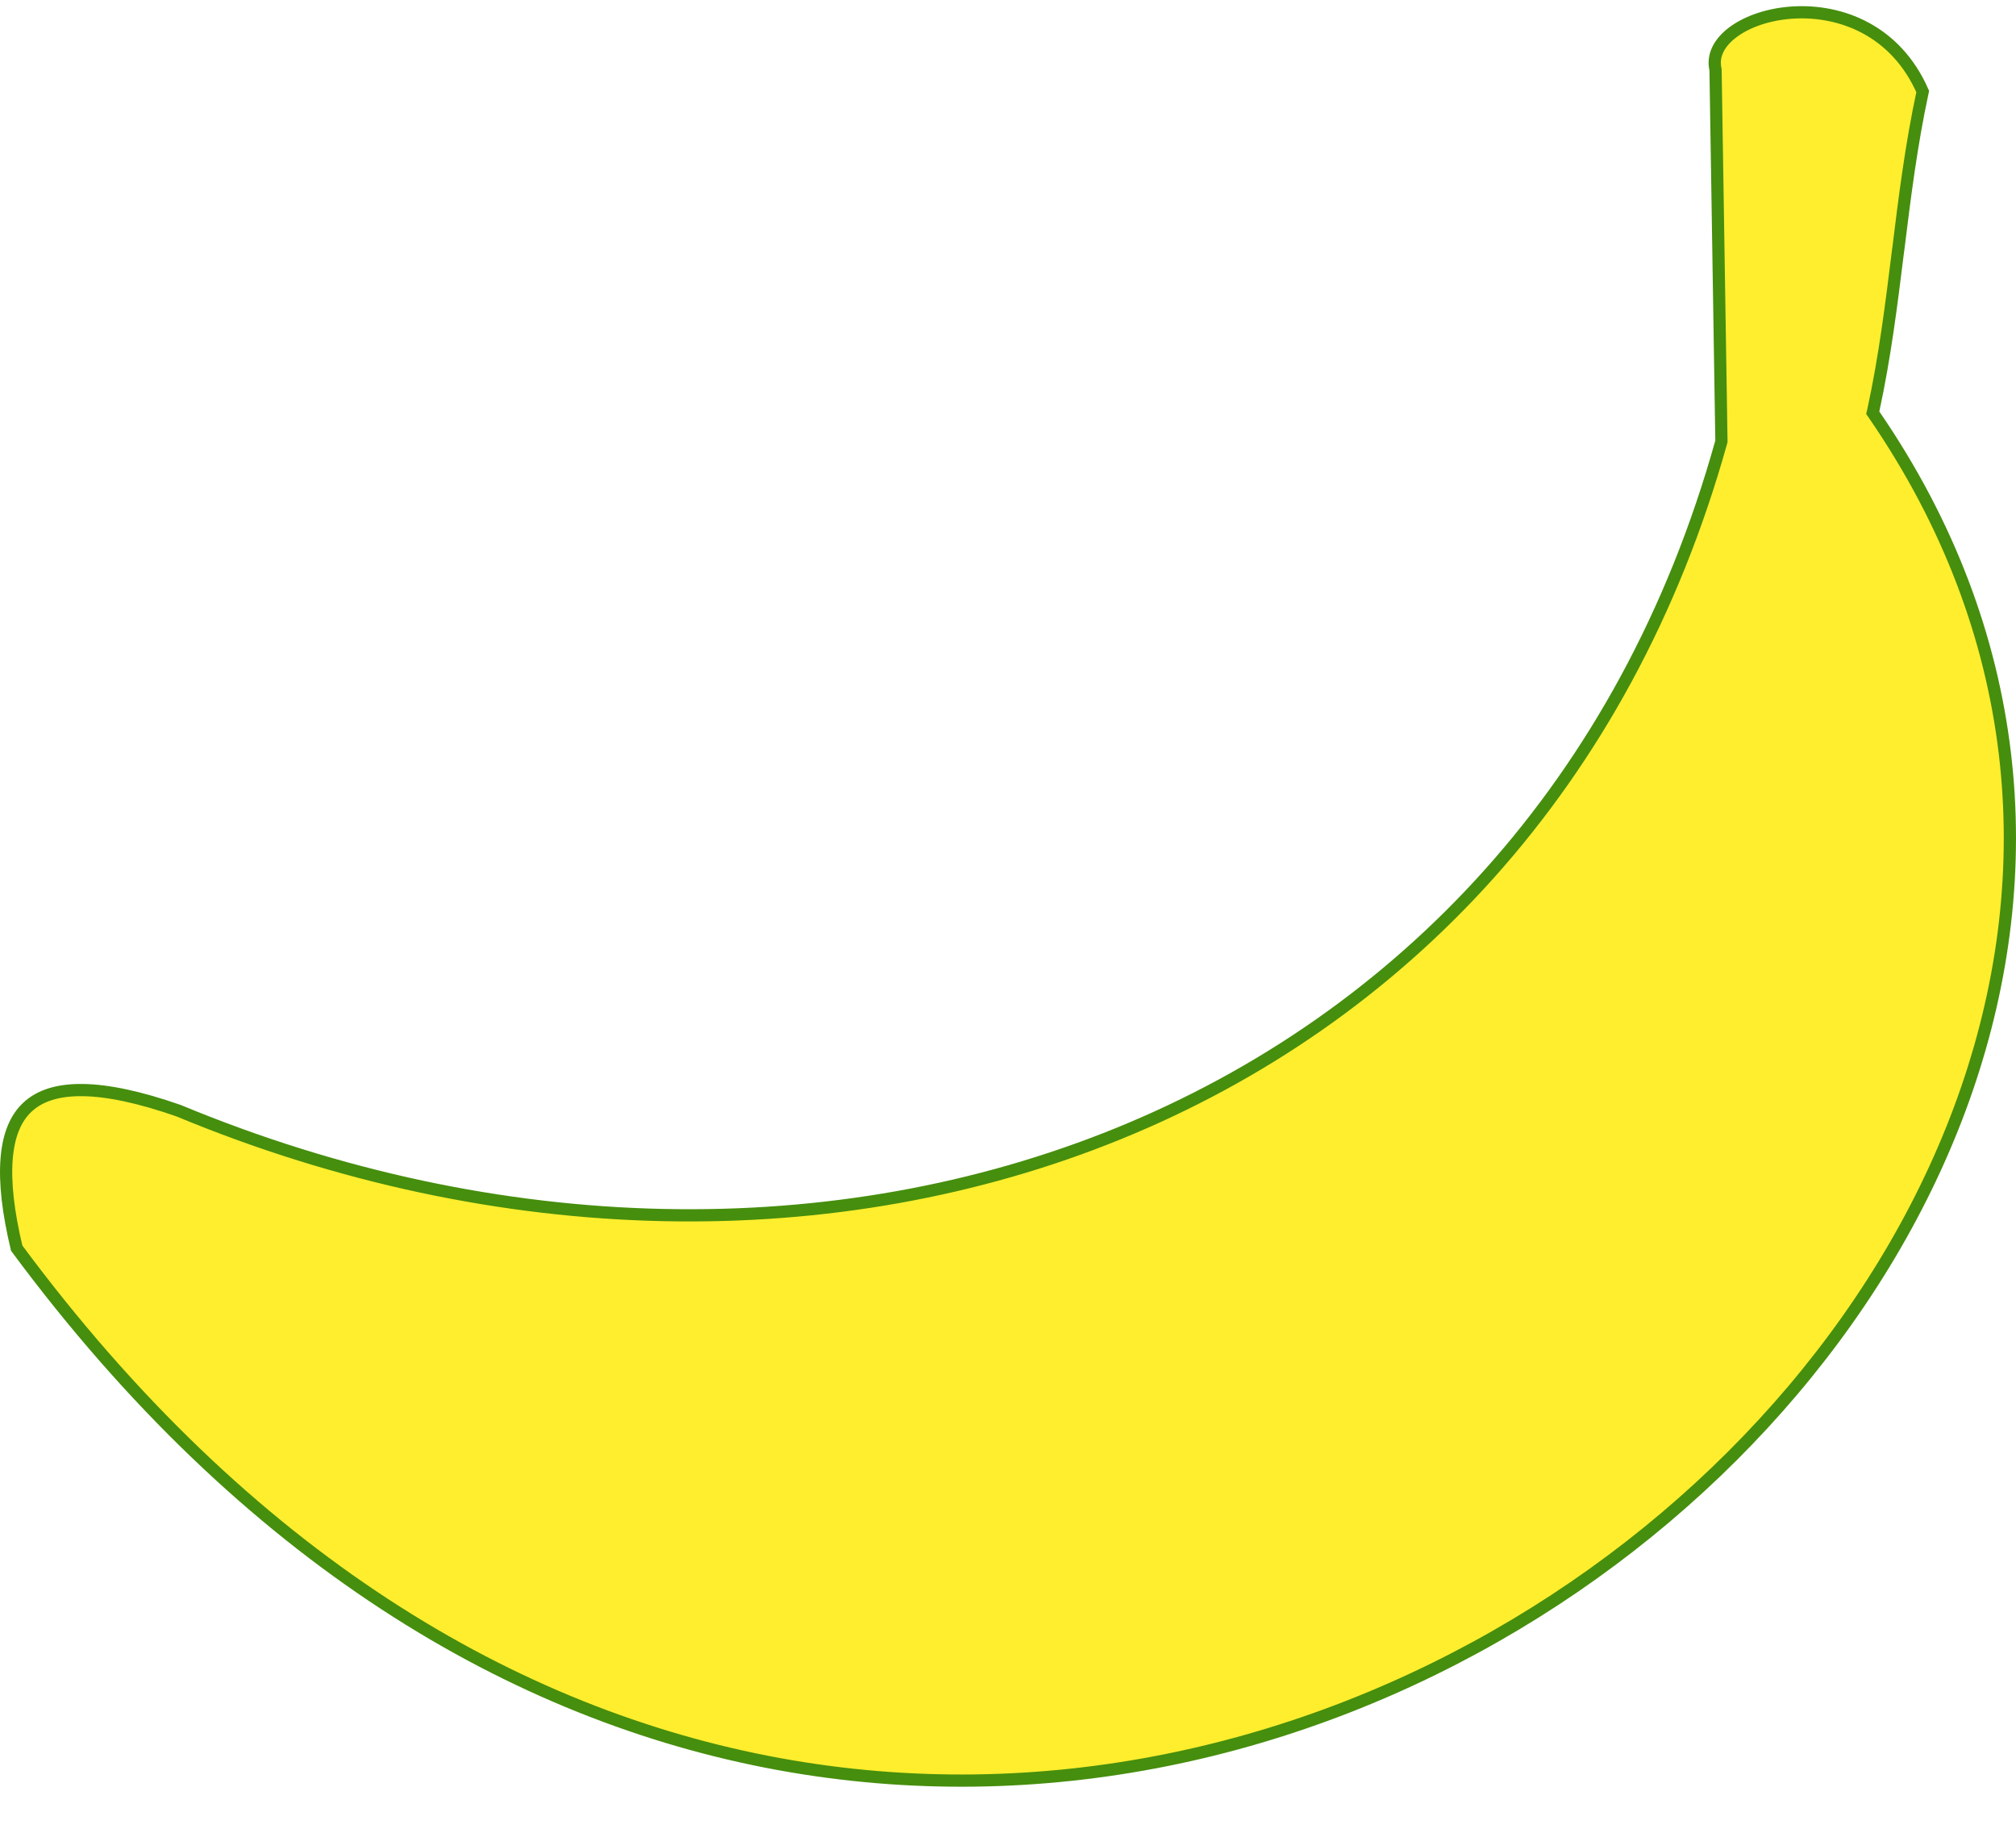
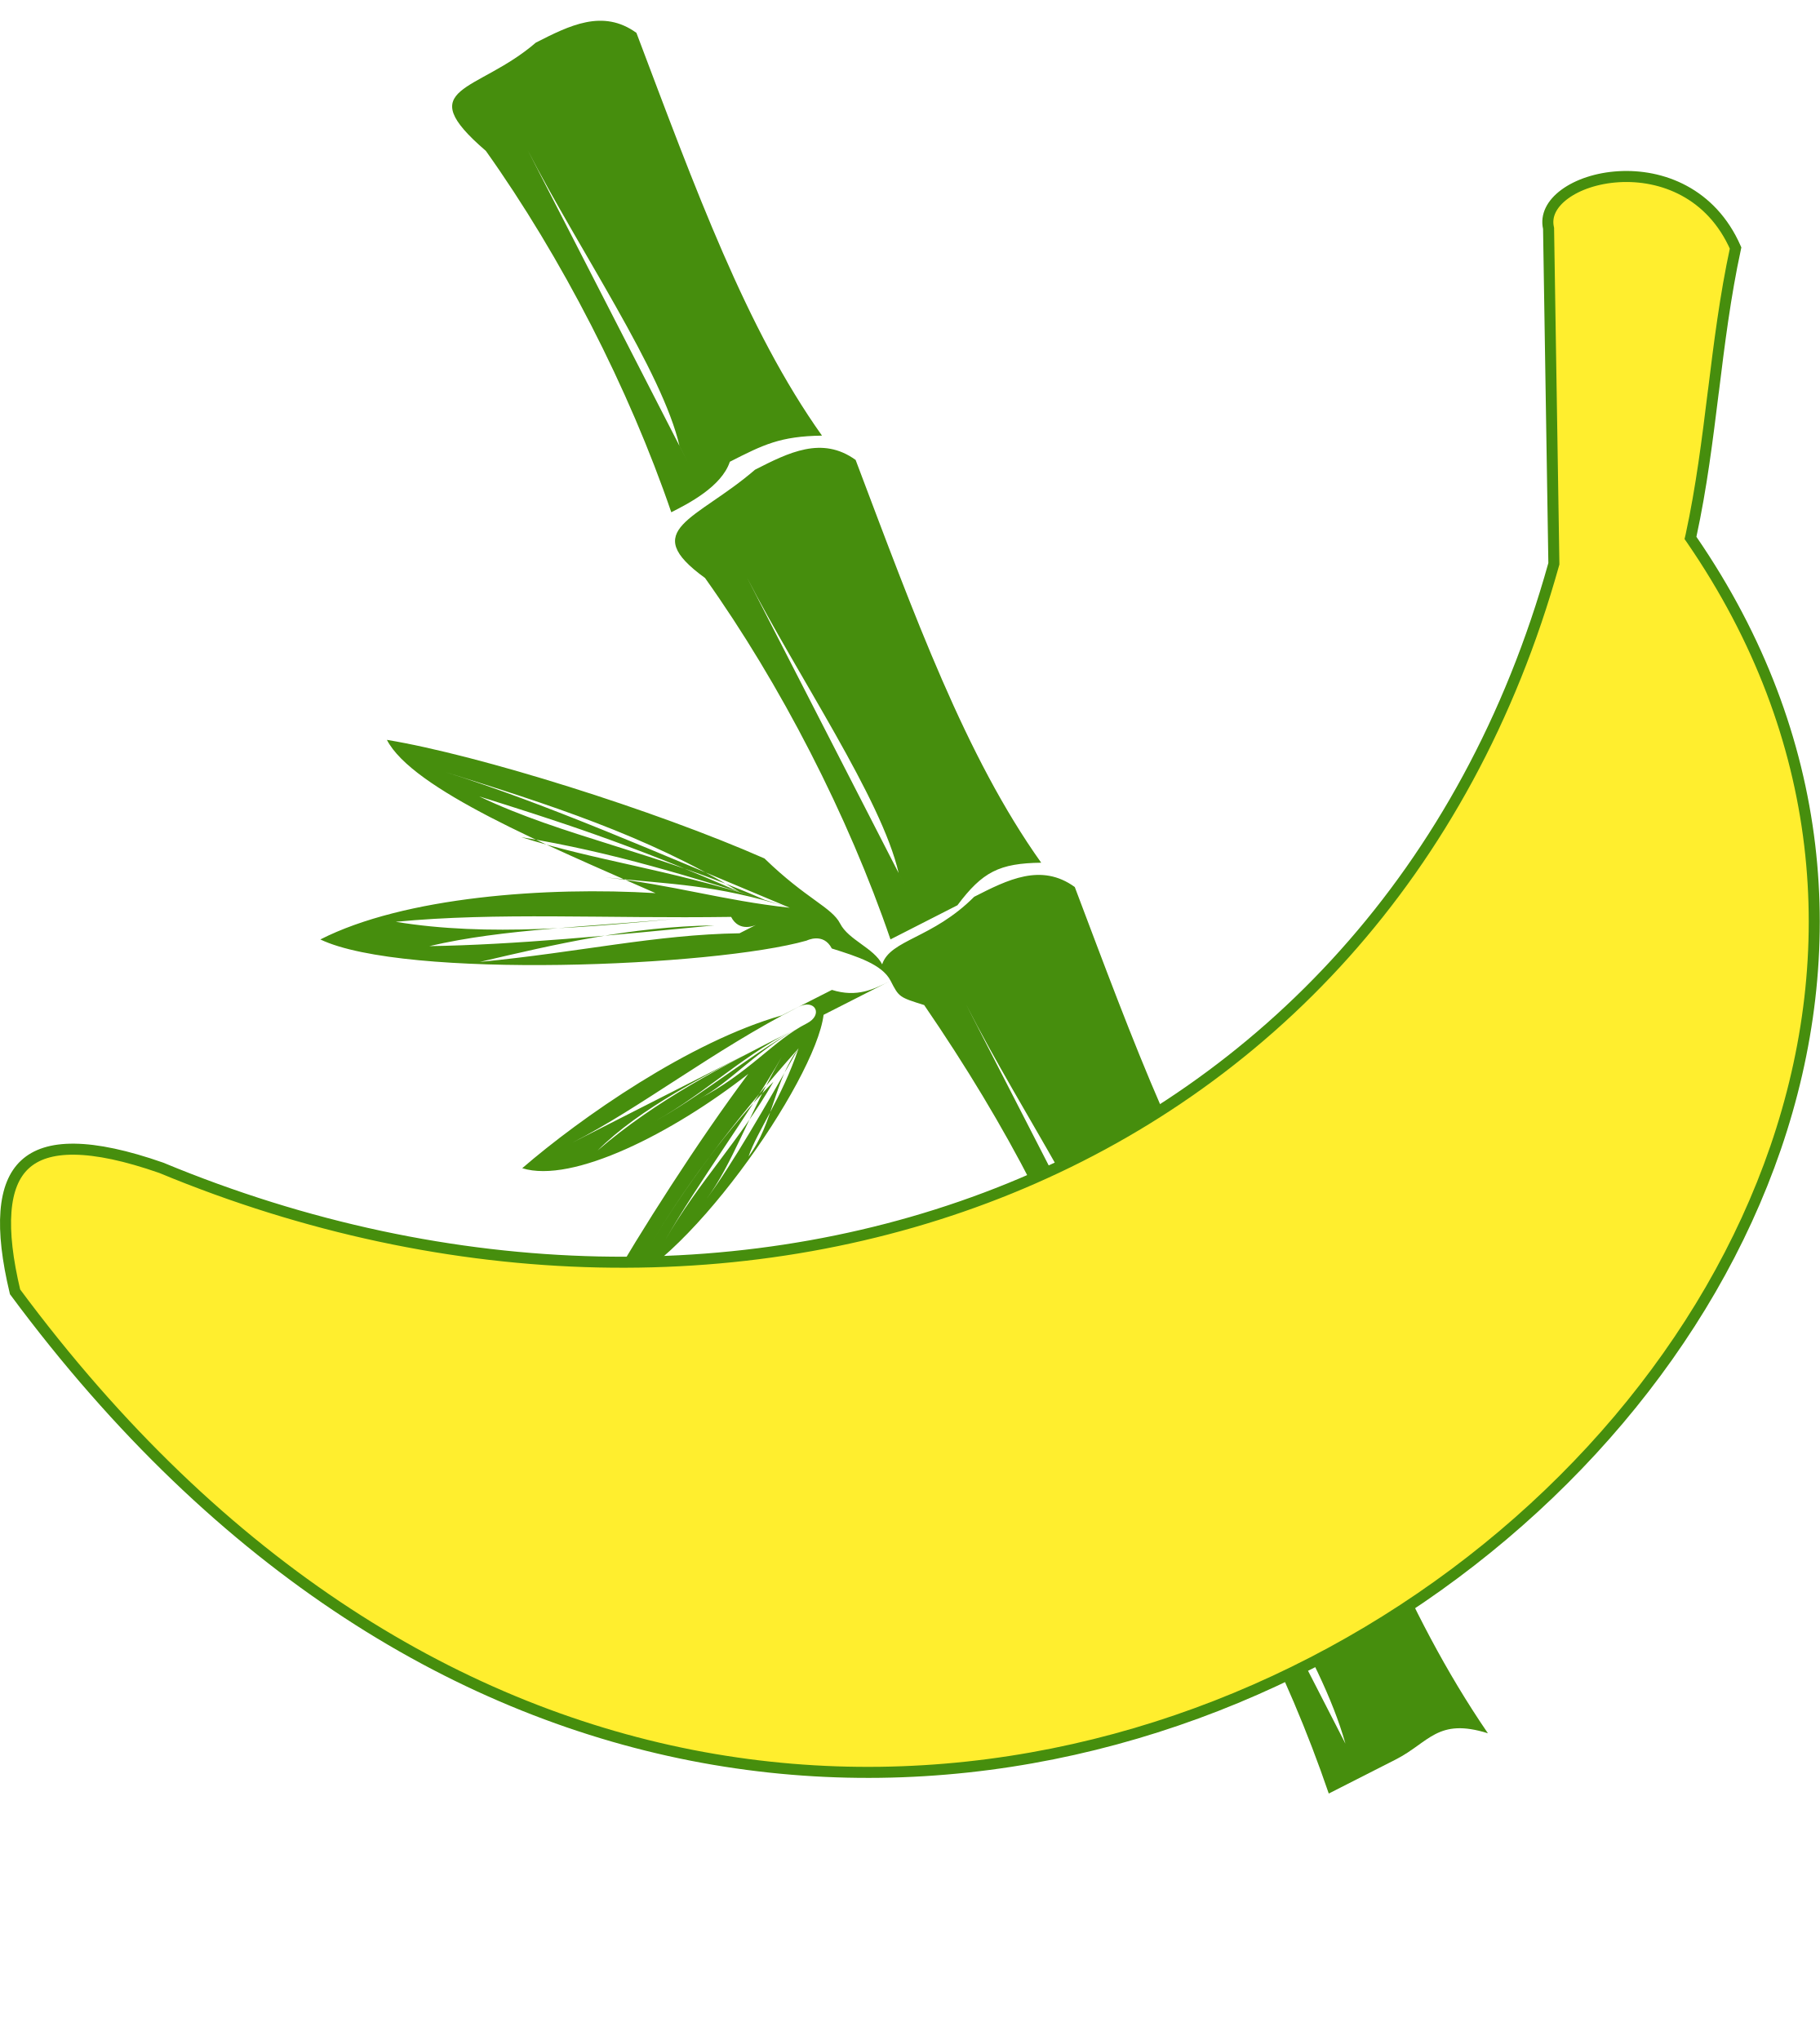
- <svg xmlns="http://www.w3.org/2000/svg" width="33" height="30" viewBox="0 0 33 30" fill="none">
-   <path d="M28.174 7.239L28.178 7.225L28.178 7.211L28.082 1.153L28.082 1.143L28.08 1.133C28.031 0.911 28.138 0.696 28.374 0.522C28.61 0.348 28.962 0.228 29.354 0.205C30.129 0.159 31.032 0.494 31.473 1.498C31.284 2.374 31.177 3.238 31.071 4.097L31.07 4.099C30.962 4.971 30.855 5.837 30.665 6.714L30.655 6.756L30.68 6.792C33.141 10.377 33.411 14.285 32.199 17.818C30.985 21.353 28.285 24.515 24.803 26.594C21.322 28.673 17.066 29.667 12.742 28.874C8.425 28.081 4.032 25.505 0.273 20.43C0.134 19.848 0.078 19.362 0.108 18.974C0.138 18.583 0.255 18.302 0.452 18.12C0.649 17.937 0.941 17.838 1.352 17.843C1.763 17.848 2.284 17.957 2.925 18.181C13.417 22.538 25.039 18.47 28.174 7.239Z" fill="#FFEE2E" stroke="#468E0D" stroke-width="0.2" />
+ <svg xmlns="http://www.w3.org/2000/svg" width="33" height="37" viewBox="0 0 33 37" fill="none">
+   <path fill-rule="evenodd" clip-rule="evenodd" d="M24.398 31.625C23.937 29.981 22.564 28.05 21.494 25.964C22.411 27.752 23.328 29.539 24.398 31.625ZM26.982 31.437C25.456 29.208 24.536 26.67 23.617 24.132C22.855 23.393 22.247 23.702 21.64 24.011C20.578 24.927 19.515 25.093 20.733 25.975C22.26 28.204 23.33 30.29 24.096 32.53C24.4 32.375 25.007 32.066 25.311 31.912C25.918 31.602 26.069 31.15 26.982 31.437ZM20.424 23.879C19.963 22.235 18.589 20.304 17.519 18.218C18.436 20.006 19.354 21.793 20.424 23.879ZM16.296 15.835C15.989 14.488 14.462 12.259 13.545 10.472C14.462 12.259 15.226 13.749 16.449 16.133C16.449 16.133 16.449 16.133 16.296 15.835ZM18.881 15.647C17.507 13.716 16.588 11.178 15.516 8.342C14.906 7.901 14.299 8.21 13.692 8.519C12.63 9.435 11.566 9.6 12.785 10.483C14.159 12.414 15.381 14.797 16.148 17.038C16.451 16.883 17.059 16.574 17.362 16.419C17.817 15.812 18.12 15.658 18.881 15.647ZM12.322 8.089C12.014 6.742 10.488 4.513 9.571 2.726C10.488 4.513 11.252 6.003 12.475 8.386L12.322 8.089ZM14.906 7.901C13.533 5.97 12.613 3.432 11.541 0.596C10.932 0.155 10.325 0.464 9.717 0.773C8.656 1.689 7.439 1.556 8.811 2.737C10.184 4.668 11.407 7.051 12.173 9.291C12.477 9.137 13.084 8.828 13.235 8.375C13.842 8.066 14.146 7.912 14.906 7.901ZM14.322 16.464C13.105 16.332 12.192 16.045 10.975 15.913C12.192 16.045 12.952 16.034 14.322 16.464C12.496 15.89 11.126 15.46 9.453 15.184C10.822 15.615 12.039 15.747 13.865 16.32C11.886 15.449 10.213 15.173 8.691 14.445C10.06 14.876 11.43 15.306 13.409 16.177C11.733 15.151 9.907 14.578 8.081 14.004C9.907 14.578 11.886 15.449 14.322 16.464C14.778 16.607 14.778 16.607 14.322 16.464ZM13.714 16.773C13.714 16.773 13.411 16.927 13.258 16.63C10.977 16.663 9.001 16.542 7.177 16.719C8.85 16.994 10.674 16.818 12.498 16.641C10.674 16.818 9.153 16.84 7.786 17.16C9.306 17.138 11.13 16.961 12.954 16.784C11.434 16.806 10.066 17.127 8.699 17.447C10.523 17.27 11.89 16.95 13.411 16.927C12.347 17.093 11.283 17.259 10.219 17.424C11.283 17.259 12.347 17.093 13.411 16.927C13.714 16.773 13.714 16.773 13.714 16.773ZM14.632 18.561C14.024 18.87 13.57 19.477 12.659 19.94C13.266 19.631 13.721 19.024 14.632 18.561C13.721 19.024 12.659 19.94 11.748 20.404C12.659 19.94 13.417 19.179 14.328 18.715C13.113 19.333 11.899 19.951 10.837 20.867C11.595 20.106 12.81 19.488 14.024 18.87C12.81 19.488 11.595 20.106 10.38 20.724C11.595 20.106 12.96 19.035 14.479 18.263C14.782 18.108 14.935 18.406 14.632 18.561ZM14.784 18.858C14.481 19.013 14.481 19.013 14.481 19.013C13.268 20.381 12.359 21.596 11.754 22.655C12.359 21.596 13.268 20.381 14.026 19.62C13.421 20.68 12.663 21.441 12.058 22.5C12.663 21.441 13.572 20.227 14.177 19.168C13.572 20.227 13.27 21.132 12.816 21.739C13.27 21.132 13.876 20.073 14.481 19.013C14.179 19.918 13.725 20.525 13.574 20.977C14.028 20.37 14.026 19.62 14.481 19.013L14.784 18.858ZM15.543 18.097C15.846 17.942 15.846 17.942 16.15 17.788C16.303 18.086 16.303 18.086 16.759 18.229C18.286 20.458 19.356 22.544 20.122 24.784C20.426 24.629 21.033 24.32 21.337 24.166C21.791 23.558 22.095 23.404 22.855 23.393C21.481 21.462 20.562 18.924 19.49 16.088C18.881 15.647 18.273 15.956 17.666 16.265C16.908 17.026 16.148 17.038 15.997 17.49C15.844 17.192 15.387 17.049 15.235 16.751C15.082 16.453 14.625 16.309 13.863 15.57C11.884 14.699 8.689 13.695 7.016 13.419C7.474 14.313 9.909 15.328 11.888 16.199C9.912 16.078 7.327 16.266 5.809 17.039C7.332 17.767 12.956 17.535 14.627 17.06C14.627 17.06 14.931 16.905 15.084 17.203C15.54 17.347 15.997 17.49 16.15 17.788C15.846 17.942 15.543 18.097 15.086 17.954C15.086 17.954 14.782 18.108 14.175 18.417C12.504 18.892 10.531 20.272 9.47 21.188C10.383 21.474 12.204 20.547 13.57 19.477C12.661 20.691 11.601 22.357 10.996 23.416C12.364 23.096 14.787 19.609 14.935 18.406C15.239 18.252 15.239 18.252 15.543 18.097Z" fill="#468E0D" />
+   <path d="M28.174 10.239L28.178 10.225L28.178 10.211L28.082 4.153L28.082 4.143L28.08 4.133C28.031 3.911 28.138 3.696 28.374 3.522C28.61 3.348 28.962 3.228 29.354 3.205C30.129 3.159 31.032 3.494 31.473 4.498C31.284 5.374 31.177 6.238 31.071 7.097L31.07 7.099C30.962 7.971 30.855 8.837 30.665 9.714L30.655 9.756L30.68 9.792C33.141 13.377 33.411 17.285 32.199 20.818C30.985 24.353 28.285 27.515 24.803 29.594C21.322 31.673 17.066 32.667 12.742 31.874C8.425 31.081 4.032 28.505 0.273 23.43C0.134 22.848 0.078 22.362 0.108 21.974C0.138 21.583 0.255 21.302 0.452 21.12C0.649 20.937 0.941 20.838 1.352 20.843C1.763 20.848 2.284 20.957 2.925 21.181C13.417 25.538 25.039 21.47 28.174 10.239Z" fill="#FFEE2E" stroke="#468E0D" stroke-width="0.2" />
</svg>
